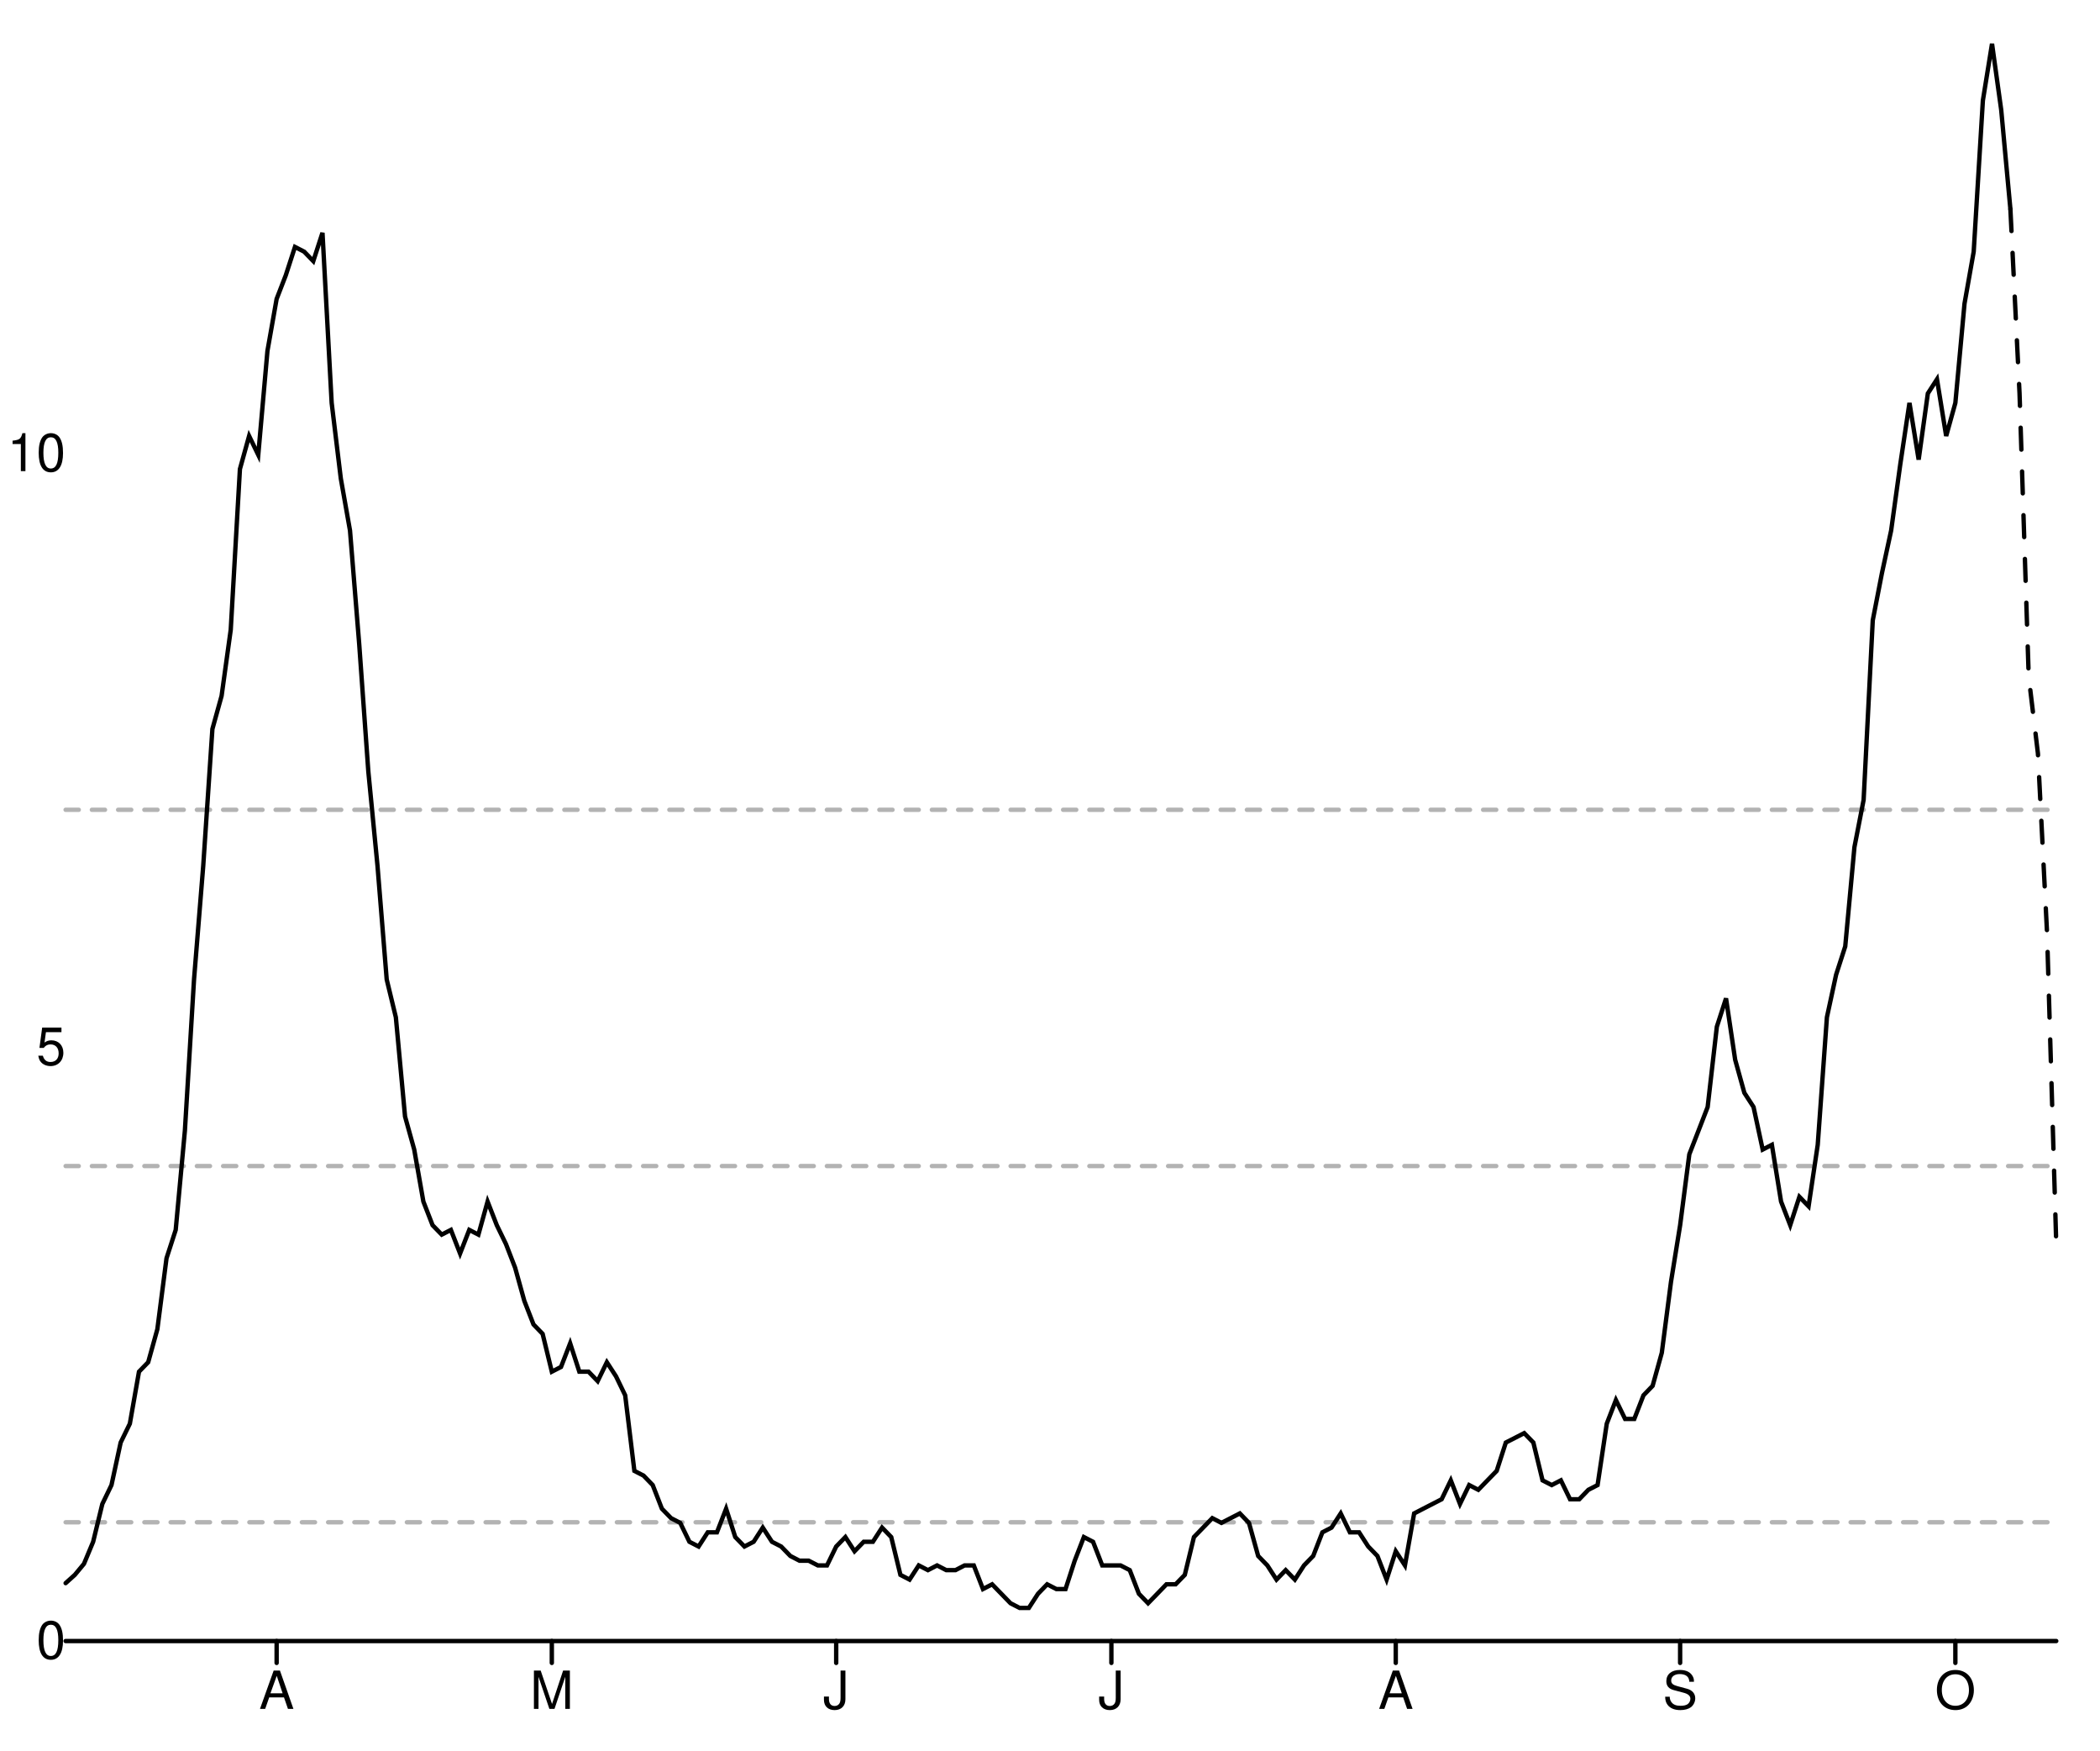
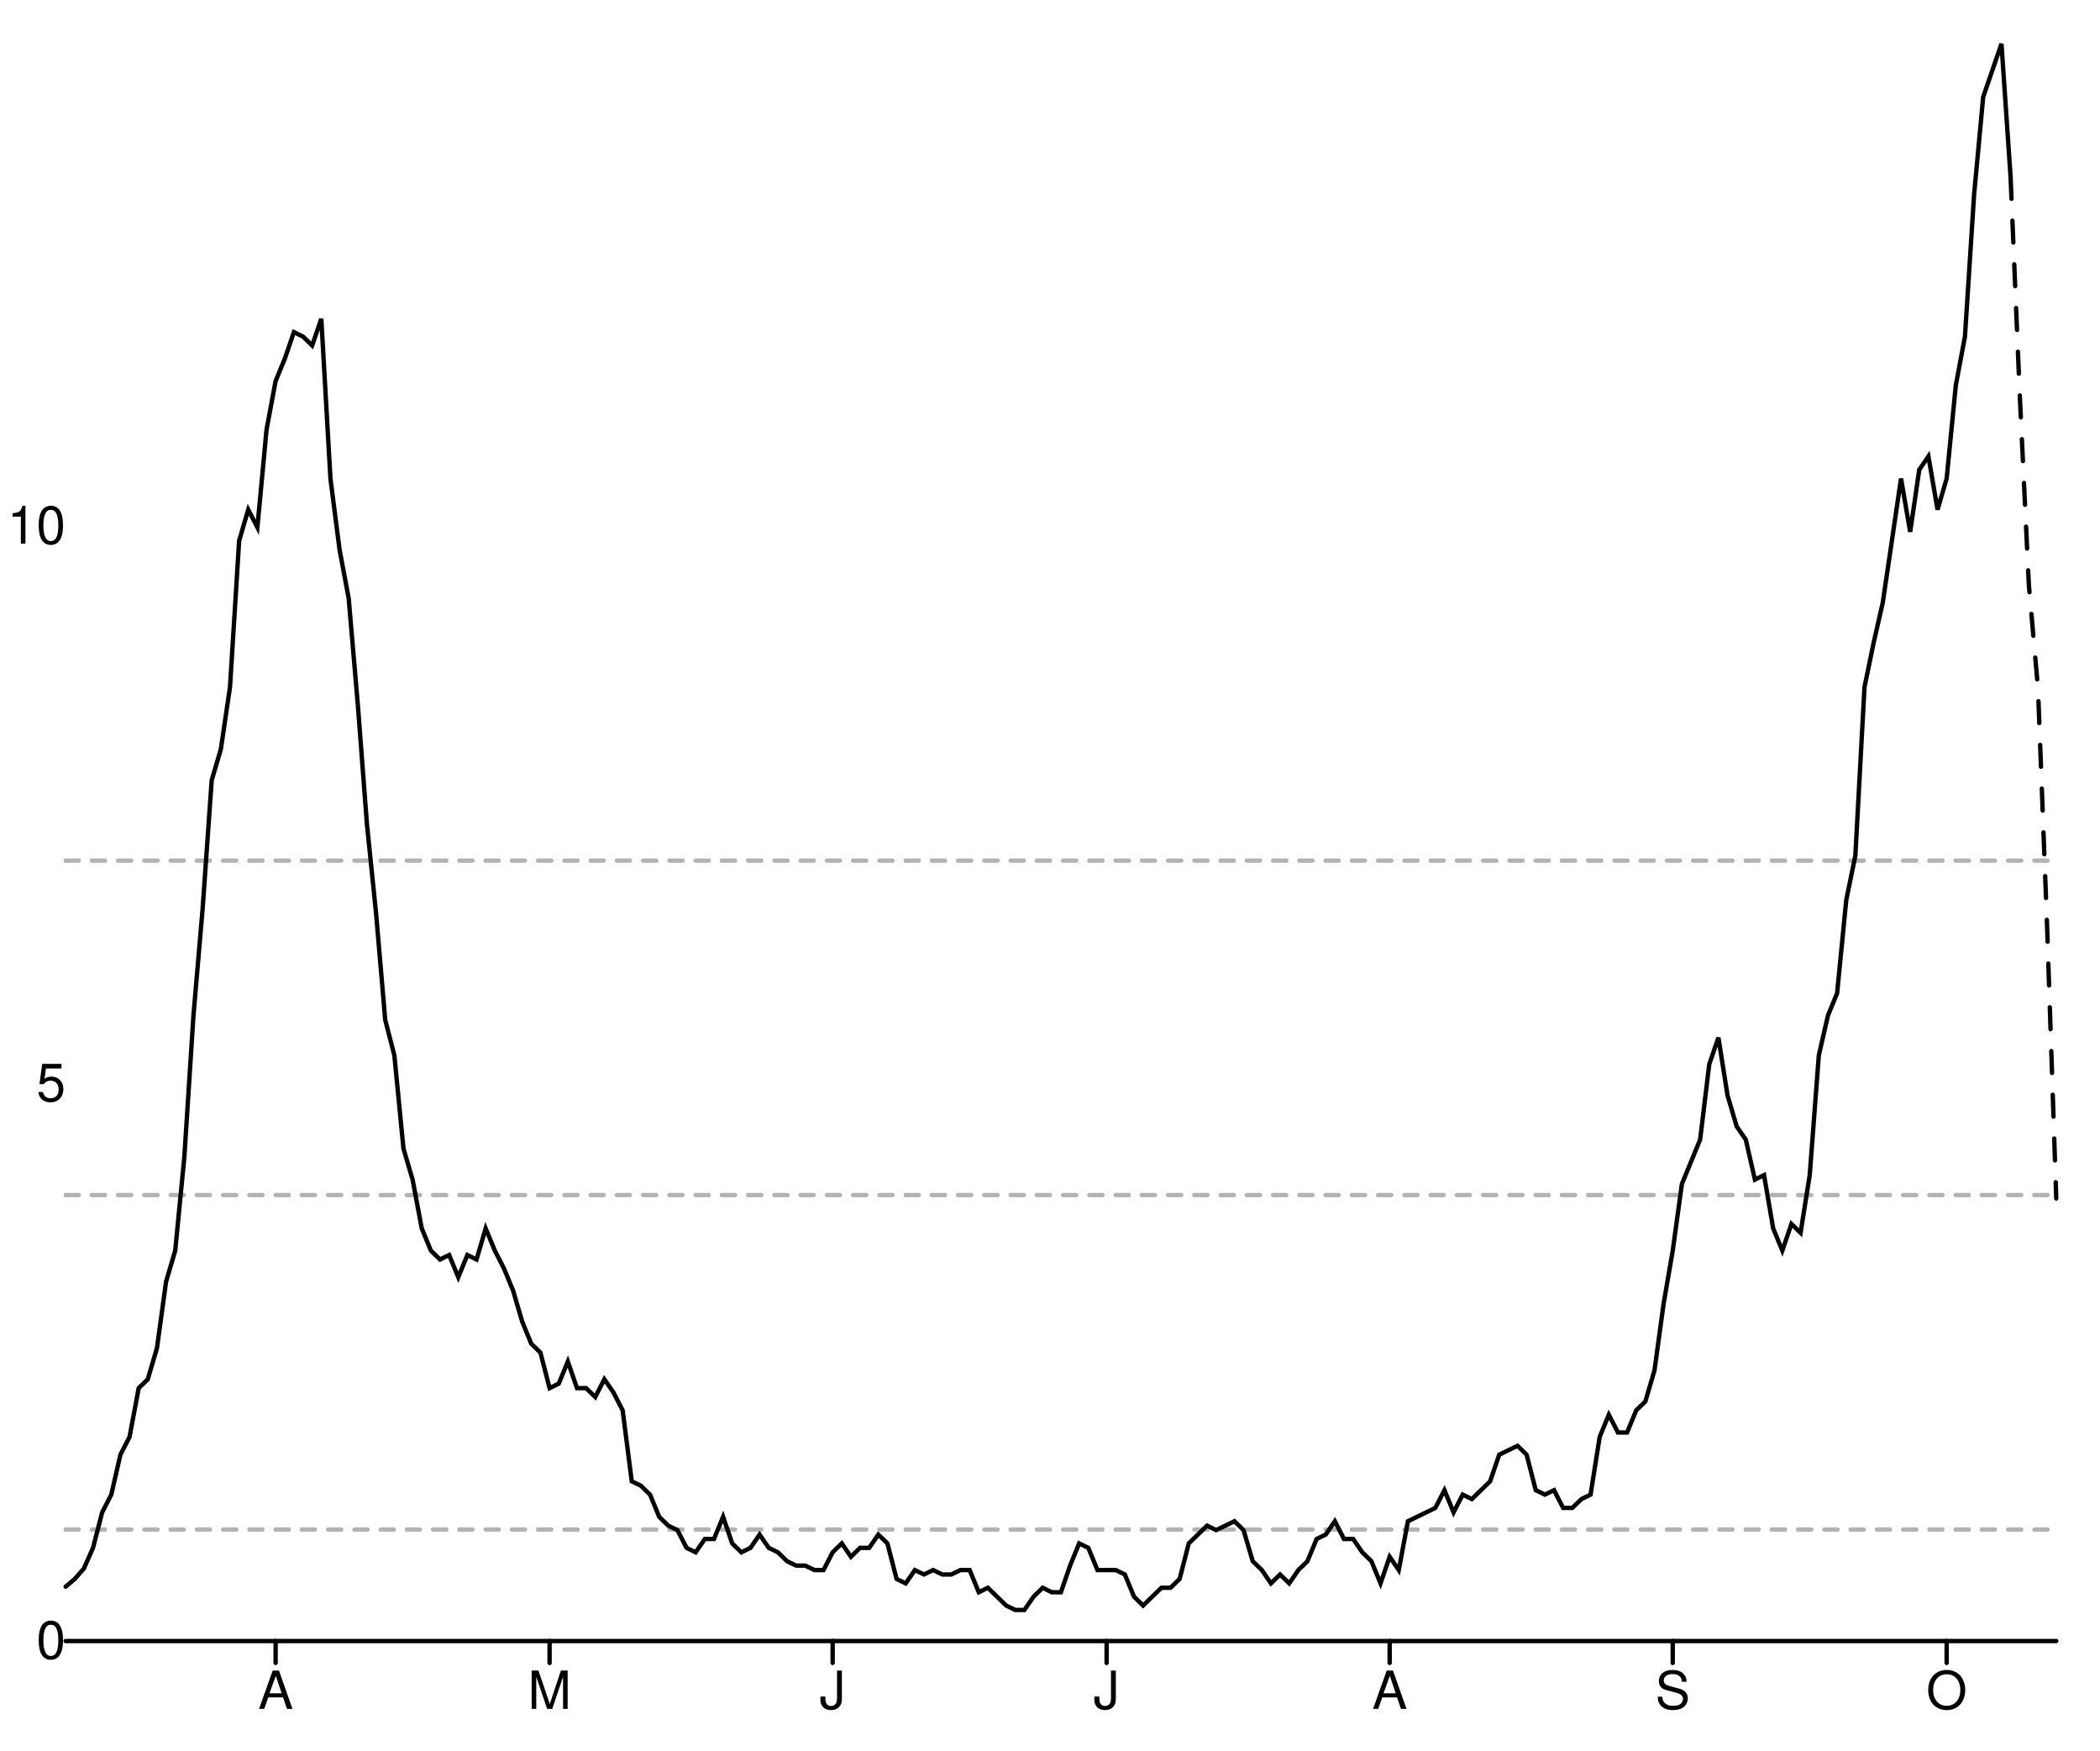
<svg xmlns="http://www.w3.org/2000/svg" width="480" height="400" viewBox="0 0 480 400" style="overflow:display" preserveAspectRatio="xMinYMin meet" overflow="visible">
  <defs>
    <style>
	.data-series path.line { fill-opacity: 0; stroke: black; }
	.data-series path.line.dotted { stroke-dasharray: 12 20 }
	.data-series circle { display: none; }
	.data-series:hover path.line, .data-series.on path.line { stroke-width: 1; }
	.data-series:hover circle, .data-series.on circle { display: inline; }
	.data-series circle:hover, .data-series circle.on { r: 1px!important; }
	.graph-grid { font-family: "Helvetica Neue",Helvetica,Arial,"Lucida Grande",sans-serif; }
	.graph-grid line { stroke: black; stroke-width: 1; stroke-linecap: round; }
	.graph-grid.graph-grid-x text { text-anchor: middle; dominant-baseline: hanging; transform: translateY(10px); }
	.graph-grid.graph-grid-y text { text-anchor: end; dominant-baseline: middle; transform: translateX(-10px); }
	</style>
  </defs>
  <g class="graph-grid graph-grid-y">
    <line x1="15.00" y1="375.00" x2="470.00" y2="375.00" data-left="15" />
    <text x="25" y="375" text-anchor="end">0</text>
-     <text x="25" y="239.325" text-anchor="end">5</text>
-     <text x="25" y="103.649" text-anchor="end">10</text>
+     <text x="25" y="247.616" text-anchor="end">5</text>
+     <text x="25" y="120.232" text-anchor="end">10</text>
    <text style="text-anchor:middle;dominant-baseline:hanging;font-weight:bold;transform: translateY(192.5px) rotate(-90deg);" />
  </g>
  <g class="graph-grid graph-grid-x">
-     <line class="tick" x1="63.23" y1="375.00" x2="63.23" y2="380.00" />
-     <text x="63.226" y="375" text-anchor="middle">A</text>
-     <line class="tick" x1="126.13" y1="375.00" x2="126.13" y2="380.00" />
-     <text x="126.129" y="375" text-anchor="middle">M</text>
-     <line class="tick" x1="191.13" y1="375.00" x2="191.13" y2="380.00" />
-     <text x="191.129" y="375" text-anchor="middle">J</text>
-     <line class="tick" x1="254.03" y1="375.00" x2="254.03" y2="380.00" />
-     <text x="254.032" y="375" text-anchor="middle">J</text>
-     <line class="tick" x1="319.03" y1="375.00" x2="319.03" y2="380.00" />
-     <text x="319.032" y="375" text-anchor="middle">A</text>
-     <line class="tick" x1="384.03" y1="375.00" x2="384.03" y2="380.00" />
-     <text x="384.032" y="375" text-anchor="middle">S</text>
-     <line class="tick" x1="446.94" y1="375.00" x2="446.94" y2="380.00" />
-     <text x="446.935" y="375" text-anchor="middle">O</text>
+     <line class="tick" x1="63.00" y1="375.00" x2="63.00" y2="380.00" />
+     <text x="63.005" y="375" text-anchor="middle">A</text>
+     <line class="tick" x1="125.62" y1="375.00" x2="125.62" y2="380.00" />
+     <text x="125.619" y="375" text-anchor="middle">M</text>
+     <line class="tick" x1="190.32" y1="375.00" x2="190.32" y2="380.00" />
+     <text x="190.321" y="375" text-anchor="middle">J</text>
+     <line class="tick" x1="252.94" y1="375.00" x2="252.94" y2="380.00" />
+     <text x="252.936" y="375" text-anchor="middle">J</text>
+     <line class="tick" x1="317.64" y1="375.00" x2="317.64" y2="380.00" />
+     <text x="317.638" y="375" text-anchor="middle">A</text>
+     <line class="tick" x1="382.34" y1="375.00" x2="382.34" y2="380.00" />
+     <text x="382.339" y="375" text-anchor="middle">S</text>
+     <line class="tick" x1="444.95" y1="375.00" x2="444.95" y2="380.00" />
+     <text x="444.954" y="375" text-anchor="middle">O</text>
    <text style="text-anchor:middle;dominant-baseline:hanging;font-weight:bold;transform: translateY(192.5px) rotate(-90deg);" />
  </g>
  <g data-series="widespread" class="data-series">
-     <path d="M 15.00,185.05L 470.00,185.05" id="E09000025-level-0" class="line" stroke-width="1" stroke-linecap="round" stroke-dasharray="3,3" fill-opacity="0.3" opacity="0.3" />
+     <path d="M 15.00,196.66L 470.00,196.66" id="E09000025-level-0" class="line" stroke-width="1" stroke-linecap="round" stroke-dasharray="3,3" fill-opacity="0.3" opacity="0.3" />
  </g>
  <g data-series="substantial" class="data-series">
-     <path d="M 15.00,266.46L 470.00,266.46" id="E09000025-level-1" class="line" stroke-width="1" stroke-linecap="round" stroke-dasharray="3,3" fill-opacity="0.3" opacity="0.3" />
+     <path d="M 15.00,273.09L 470.00,273.09" id="E09000025-level-1" class="line" stroke-width="1" stroke-linecap="round" stroke-dasharray="3,3" fill-opacity="0.3" opacity="0.3" />
  </g>
  <g data-series="moderate" class="data-series">
-     <path d="M 15.00,347.86L 470.00,347.86" id="E09000025-level-2" class="line" stroke-width="1" stroke-linecap="round" stroke-dasharray="3,3" fill-opacity="0.3" opacity="0.3" />
+     <path d="M 15.00,349.52L 470.00,349.52" id="E09000025-level-2" class="line" stroke-width="1" stroke-linecap="round" stroke-dasharray="3,3" fill-opacity="0.3" opacity="0.3" />
  </g>
  <g data-series="new-cases" class="data-series">
-     <path d="M 15.00,361.77L 17.10,359.88L 19.19,357.36L 21.29,352.32L 23.39,343.68L 25.48,339.36L 27.58,329.64L 29.68,325.33L 31.77,313.45L 33.87,311.29L 35.97,303.73L 38.06,287.53L 40.16,281.05L 42.26,258.37L 44.35,223.82L 46.45,197.90L 48.55,166.58L 50.65,159.02L 52.74,143.91L 54.84,107.19L 56.94,99.63L 59.03,103.95L 61.13,80.19L 63.23,68.31L 65.32,62.91L 67.42,56.43L 69.52,57.51L 71.61,59.67L 73.71,53.20L 75.81,92.07L 77.90,109.35L 80.00,121.23L 82.10,147.14L 84.19,176.30L 86.29,197.90L 88.39,223.82L 90.48,232.46L 92.58,255.13L 94.68,262.69L 96.77,274.57L 98.87,279.97L 100.97,282.13L 103.06,281.05L 105.16,286.45L 107.26,281.05L 109.35,282.13L 111.45,274.57L 113.55,279.97L 115.65,284.29L 117.74,289.69L 119.84,297.25L 121.94,302.65L 124.03,304.81L 126.13,313.45L 128.23,312.37L 130.32,306.97L 132.42,313.45L 134.52,313.45L 136.61,315.61L 138.71,311.29L 140.81,314.53L 142.90,318.85L 145.00,336.12L 147.10,337.20L 149.19,339.36L 151.29,344.76L 153.39,346.92L 155.48,348.00L 157.58,352.32L 159.68,353.40L 161.77,350.16L 163.87,350.16L 165.97,344.76L 168.06,351.24L 170.16,353.40L 172.26,352.32L 174.35,349.08L 176.45,352.32L 178.55,353.40L 180.65,355.56L 182.74,356.64L 184.84,356.64L 186.94,357.72L 189.03,357.72L 191.13,353.40L 193.23,351.24L 195.32,354.48L 197.42,352.32L 199.52,352.32L 201.61,349.08L 203.71,351.24L 205.81,359.88L 207.90,360.96L 210.00,357.72L 212.10,358.80L 214.19,357.72L 216.29,358.80L 218.39,358.80L 220.48,357.72L 222.58,357.72L 224.68,363.12L 226.77,362.04L 228.87,364.20L 230.97,366.36L 233.06,367.44L 235.16,367.44L 237.26,364.20L 239.35,362.04L 241.45,363.12L 243.55,363.12L 245.65,356.64L 247.74,351.24L 249.84,352.32L 251.94,357.72L 254.03,357.72L 256.13,357.72L 258.23,358.80L 260.32,364.20L 262.42,366.36L 264.52,364.20L 266.61,362.04L 268.71,362.04L 270.81,359.88L 272.90,351.24L 275.00,349.08L 277.10,346.92L 279.19,348.00L 281.29,346.92L 283.39,345.84L 285.48,348.00L 287.58,355.56L 289.68,357.72L 291.77,360.96L 293.87,358.80L 295.97,360.96L 298.06,357.72L 300.16,355.56L 302.26,350.16L 304.35,349.08L 306.45,345.84L 308.55,350.16L 310.65,350.16L 312.74,353.40L 314.84,355.56L 316.94,360.96L 319.03,354.48L 321.13,357.72L 323.23,345.84L 325.32,344.76L 327.42,343.68L 329.52,342.60L 331.61,338.28L 333.71,343.68L 335.81,339.36L 337.90,340.44L 340.00,338.28L 342.10,336.12L 344.19,329.64L 346.29,328.57L 348.39,327.49L 350.48,329.64L 352.58,338.28L 354.68,339.36L 356.77,338.28L 358.87,342.60L 360.97,342.60L 363.06,340.44L 365.16,339.36L 367.26,325.33L 369.35,319.93L 371.45,324.25L 373.55,324.25L 375.65,318.85L 377.74,316.69L 379.84,309.13L 381.94,292.93L 384.03,279.97L 386.13,263.77L 388.23,258.37L 390.32,252.97L 392.42,234.62L 394.52,228.14L 396.61,242.17L 398.71,249.73L 400.81,252.97L 402.90,262.69L 405.00,261.61L 407.10,274.57L 409.19,279.97L 411.29,273.49L 413.39,275.65L 415.48,261.61L 417.58,232.46L 419.68,222.74L 421.77,216.26L 423.87,193.58L 425.97,182.78L 428.06,141.75L 430.16,130.95L 432.26,121.23L 434.35,106.11L 436.45,92.07L 438.55,105.03L 440.65,89.91L 442.74,86.67L 444.84,99.63L 446.94,92.07L 449.03,69.39L 451.13,57.51L 453.23,22.96L 455.32,10.00L 457.42,25.12L 459.52,47.80" id="New cases" class="line" stroke-width="1" stroke-linecap="round" />
+     <path d="M 15.00,362.58L 17.09,360.81L 19.17,358.44L 21.26,353.71L 23.35,345.60L 25.44,341.54L 27.52,332.42L 29.61,328.36L 31.70,317.21L 33.78,315.18L 35.87,308.08L 37.96,292.88L 40.05,285.78L 42.13,264.49L 44.22,232.04L 46.31,207.71L 48.39,178.31L 50.48,171.21L 52.57,157.01L 54.66,123.56L 56.74,116.46L 58.83,120.51L 60.92,98.21L 63.00,87.06L 65.09,81.99L 67.18,75.90L 69.27,76.92L 71.35,78.94L 73.44,72.86L 75.53,109.36L 77.61,125.58L 79.70,136.74L 81.79,161.07L 83.88,188.44L 85.96,208.72L 88.05,233.06L 90.14,241.17L 92.22,262.46L 94.31,269.56L 96.40,280.71L 98.49,285.78L 100.57,287.81L 102.66,286.79L 104.75,291.86L 106.83,286.79L 108.92,287.81L 111.01,280.71L 113.10,285.78L 115.18,289.83L 117.27,294.90L 119.36,302.00L 121.44,307.07L 123.53,309.10L 125.62,317.21L 127.71,316.19L 129.79,311.12L 131.88,317.21L 133.97,317.21L 136.06,319.24L 138.14,315.18L 140.23,318.22L 142.32,322.28L 144.40,338.50L 146.49,339.51L 148.58,341.54L 150.67,346.61L 152.75,348.64L 154.84,349.65L 156.93,353.71L 159.01,354.72L 161.10,351.68L 163.19,351.68L 165.28,346.61L 167.36,352.69L 169.45,354.72L 171.54,353.71L 173.62,350.67L 175.71,353.71L 177.80,354.72L 179.89,356.75L 181.97,357.76L 184.06,357.76L 186.15,358.78L 188.23,358.78L 190.32,354.72L 192.41,352.69L 194.50,355.74L 196.58,353.71L 198.67,353.71L 200.76,350.67L 202.84,352.69L 204.93,360.81L 207.02,361.82L 209.11,358.78L 211.19,359.79L 213.28,358.78L 215.37,359.79L 217.45,359.79L 219.54,358.78L 221.63,358.78L 223.72,363.85L 225.80,362.83L 227.89,364.86L 229.98,366.89L 232.06,367.90L 234.15,367.90L 236.24,364.86L 238.33,362.83L 240.41,363.85L 242.50,363.85L 244.59,357.76L 246.67,352.69L 248.76,353.71L 250.85,358.78L 252.94,358.78L 255.02,358.78L 257.11,359.79L 259.20,364.86L 261.28,366.89L 263.37,364.86L 265.46,362.83L 267.55,362.83L 269.63,360.81L 271.72,352.69L 273.81,350.67L 275.89,348.64L 277.98,349.65L 280.07,348.64L 282.16,347.62L 284.24,349.65L 286.33,356.75L 288.42,358.78L 290.50,361.82L 292.59,359.79L 294.68,361.82L 296.77,358.78L 298.85,356.75L 300.94,351.68L 303.03,350.67L 305.11,347.62L 307.20,351.68L 309.29,351.68L 311.38,354.72L 313.46,356.75L 315.55,361.82L 317.64,355.74L 319.72,358.78L 321.81,347.62L 323.90,346.61L 325.99,345.60L 328.07,344.58L 330.16,340.53L 332.25,345.60L 334.33,341.54L 336.42,342.56L 338.51,340.53L 340.60,338.50L 342.68,332.42L 344.77,331.40L 346.86,330.39L 348.94,332.42L 351.03,340.53L 353.12,341.54L 355.21,340.53L 357.29,344.58L 359.38,344.58L 361.47,342.56L 363.56,341.54L 365.64,328.36L 367.73,323.29L 369.82,327.35L 371.90,327.35L 373.99,322.28L 376.08,320.25L 378.17,313.15L 380.25,297.94L 382.34,285.78L 384.43,270.57L 386.51,265.50L 388.60,260.43L 390.69,243.19L 392.78,237.11L 394.86,250.29L 396.95,257.39L 399.04,260.43L 401.12,269.56L 403.21,268.54L 405.30,280.71L 407.39,285.78L 409.47,279.69L 411.56,281.72L 413.65,268.54L 415.73,241.17L 417.82,232.04L 419.91,226.97L 422.00,205.68L 424.08,195.54L 426.17,157.01L 428.26,146.88L 430.34,137.75L 432.43,123.56L 434.52,109.36L 436.61,121.53L 438.69,107.33L 440.78,104.29L 442.87,116.46L 444.95,109.36L 447.04,88.07L 449.13,76.92L 451.22,44.47L 453.30,22.17L 455.39,16.08L 457.48,10.00L 459.56,40.42" id="New cases" class="line" stroke-width="1" stroke-linecap="round" />
  </g>
  <g data-series="recent-cases" class="data-series">
-     <path d="M 459.52,47.80L 461.61,89.91L 463.71,154.70L 465.81,172.16L 467.90,213.23L 470.00,284.29" id="Recent cases" class="line" stroke-width="1" stroke-linecap="round" stroke-dasharray="5,5" />
+     <path d="M 459.56,40.42L 461.65,90.10L 463.74,133.69L 465.83,157.35L 467.91,211.76L 470.00,273.86" id="Recent cases" class="line" stroke-width="1" stroke-linecap="round" stroke-dasharray="5,5" />
  </g>
</svg>
